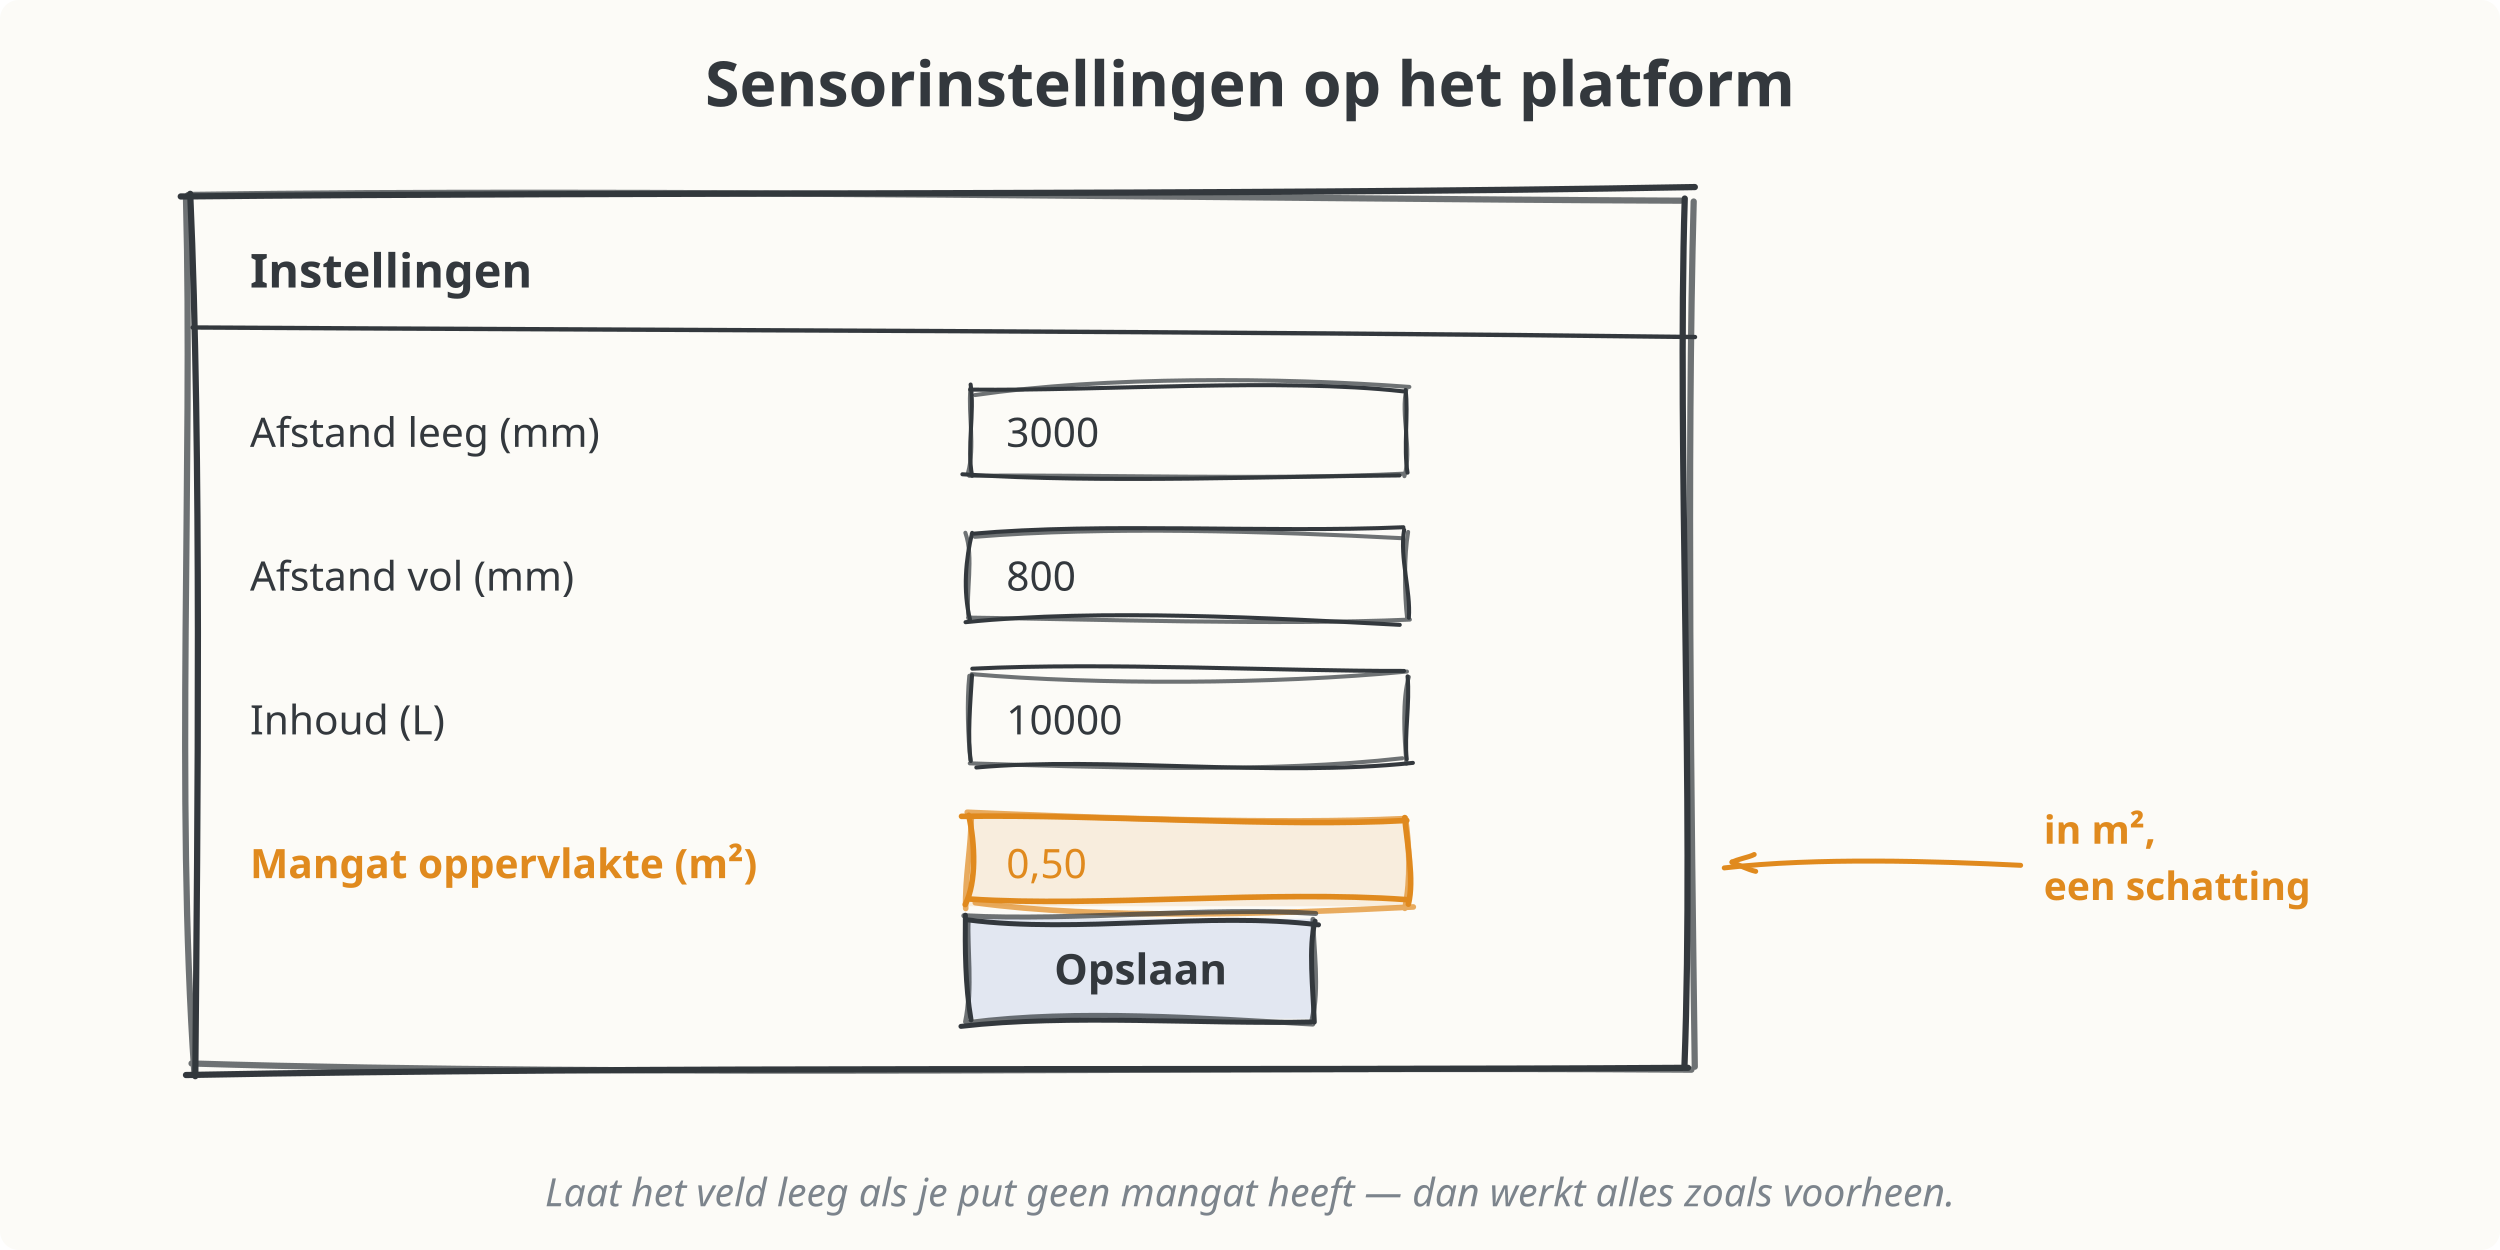
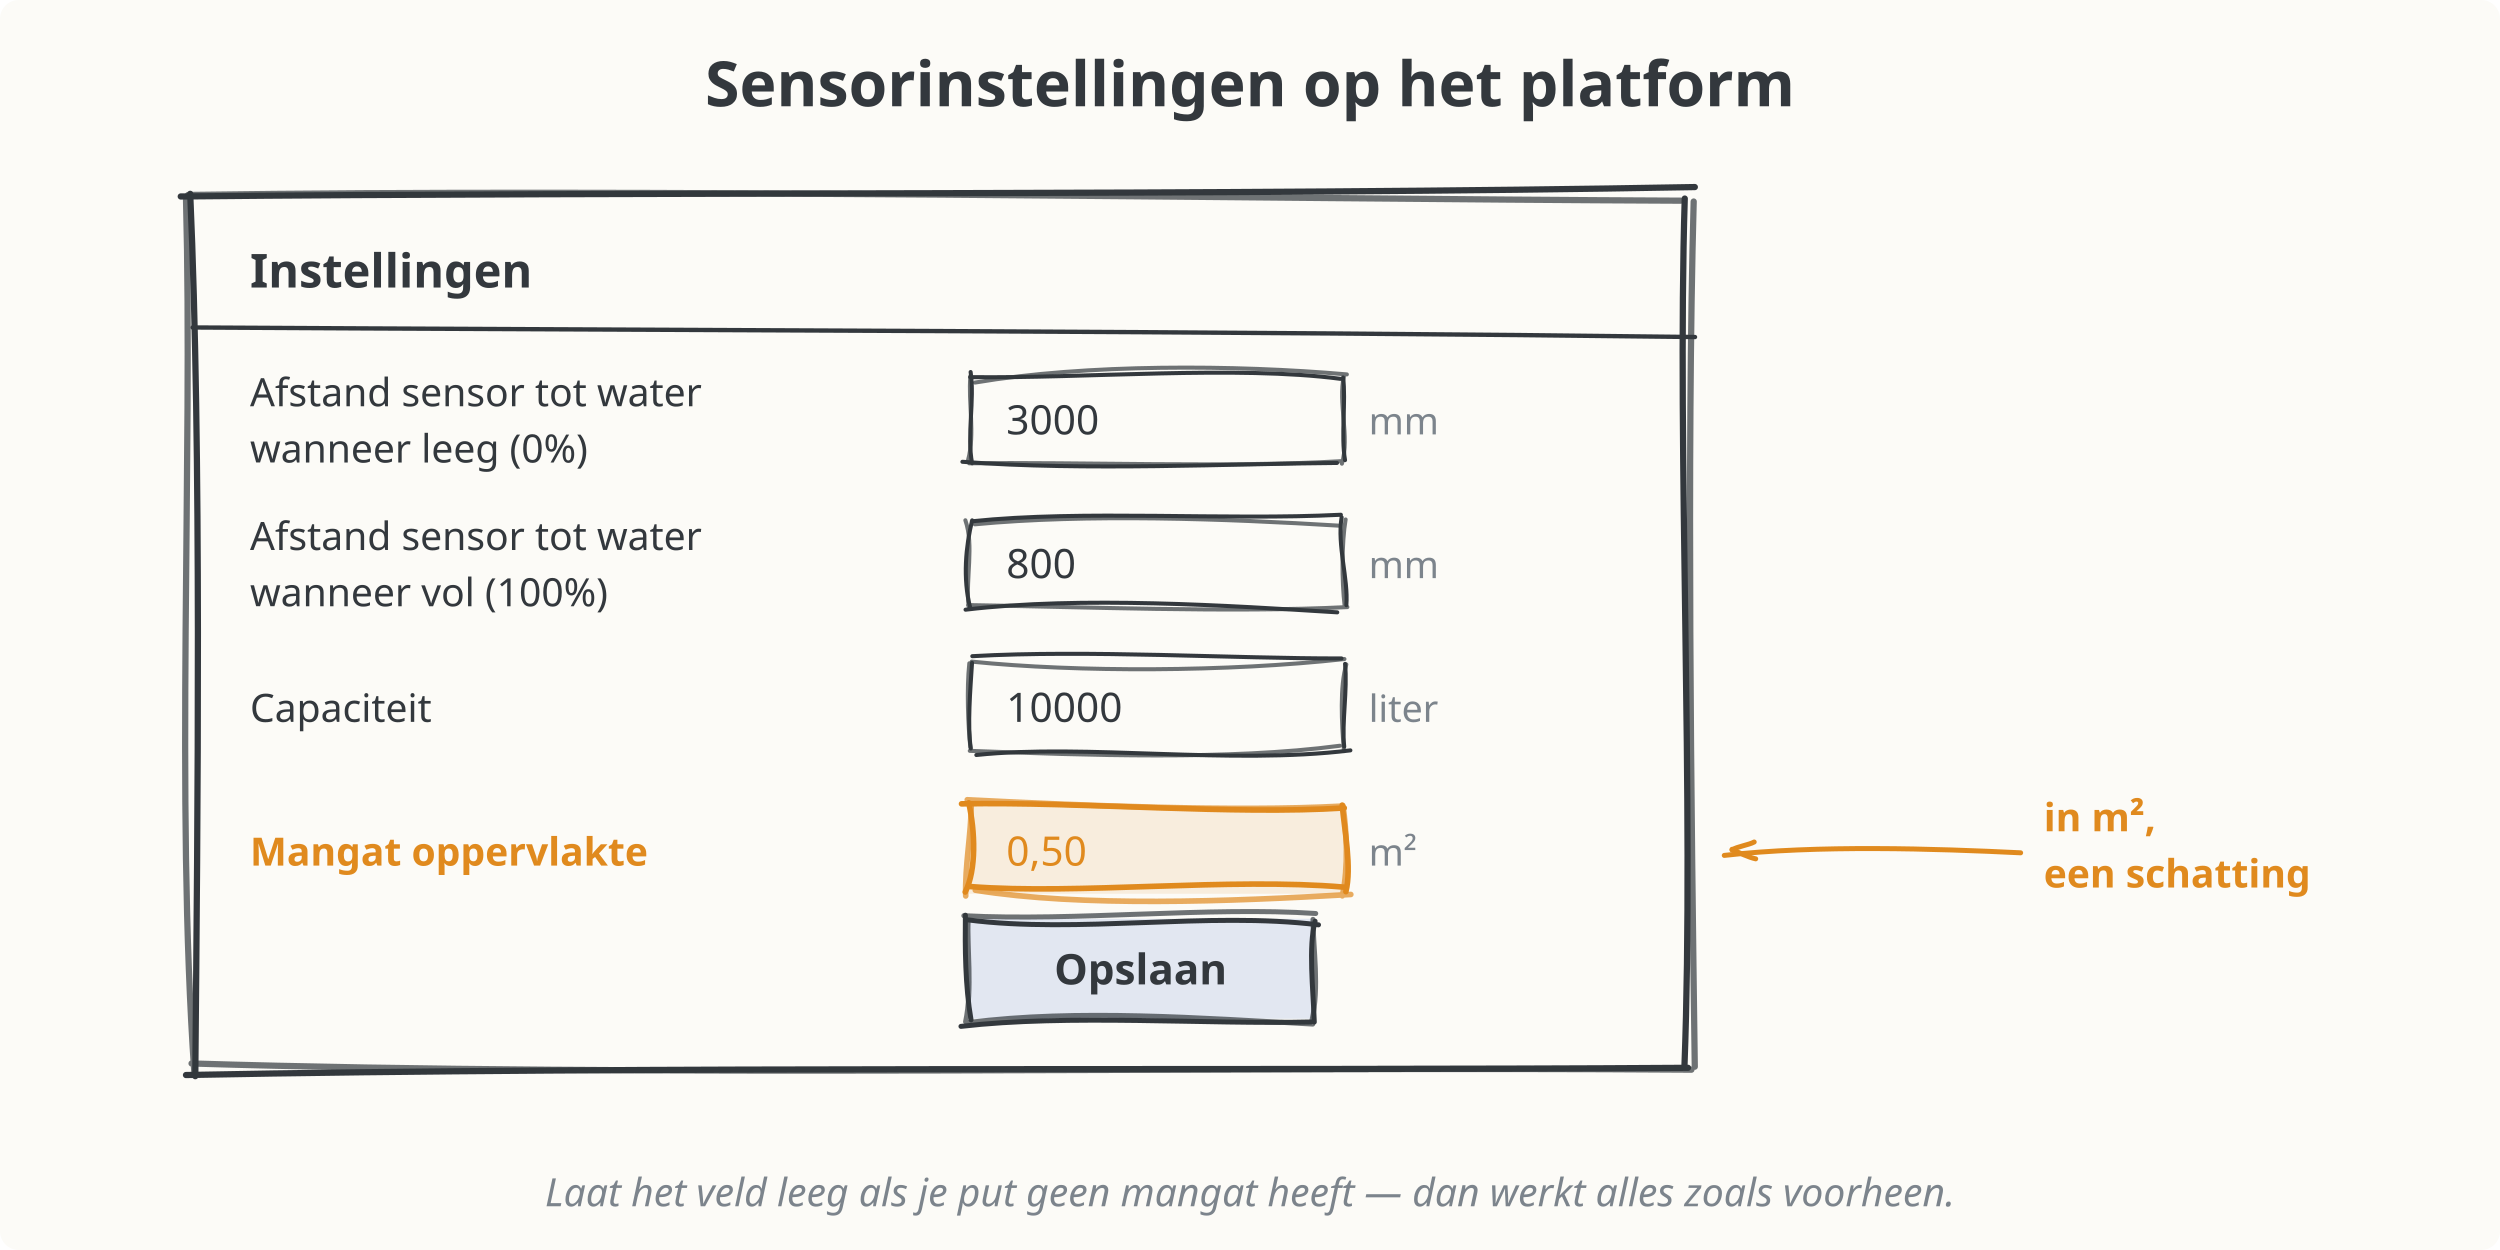
<svg xmlns="http://www.w3.org/2000/svg" viewBox="0 0 800 400" width="800" height="400" role="img" aria-label="Het veld Mangat oppervlakte">
  <rect width="100%" height="100%" rx="6" fill="#FCFBF7" />
  <text x="400" y="34" font-family="ui-rounded, 'Segoe UI', 'Trebuchet MS', system-ui, -apple-system, sans-serif" font-size="20" fill="#33383D" text-anchor="middle" font-weight="700">Sensor­instellingen op het platform</text>
  <path d="M60 62 L540 62 L540 342 L60 342 Z" fill="#FCFBF7" fill-opacity="1" stroke="none" />
  <path d="M57.84 62.87 C202.34 61.37 395.33 62.6 542.34 59.86 M539.12 63.54 C536.61 144.61 542.19 256.68 539.02 341.39 M540.15 341.7 C394.54 342.7 205.78 341.12 59.52 344.01 M62.49 344.38 C63.26 259.71 64.5 144.59 60.87 62.03" stroke="#33383D" stroke-width="2" fill="none" stroke-linecap="round" stroke-linejoin="round" />
  <path d="M60.19 62.39 C205.23 60.26 397.53 63.59 537.83 64.22 M541.98 64.49 C539.75 146.47 541.2 258.26 542.33 341.34 M541.25 342.3 C395.62 341.19 205.07 344.72 61.3 340.31 M62.19 343.23 C56.11 256.44 61.71 147.16 59.53 64.16" stroke="#33383D" stroke-width="2" fill="none" stroke-linecap="round" stroke-linejoin="round" stroke-opacity="0.7" />
  <path d="M61.65 104.79 C205.73 105.66 396.46 105.98 542.4 107.85" stroke="#33383D" stroke-width="1.4" fill="none" stroke-linecap="round" stroke-linejoin="round" />
  <text x="80" y="92" font-family="ui-rounded, 'Segoe UI', 'Trebuchet MS', system-ui, -apple-system, sans-serif" font-size="15" fill="#33383D" text-anchor="start" font-weight="700">Instellingen</text>
-   <text x="80" y="143" font-family="ui-rounded, 'Segoe UI', 'Trebuchet MS', system-ui, -apple-system, sans-serif" font-size="13" fill="#33383D" text-anchor="start" font-weight="500">Afstand leeg (mm)</text>
-   <path d="M310.45 124.68 C352.98 125.16 409.86 120.86 448.96 125.23 M449.79 124.8 C450.74 132.14 449.07 143.63 450.41 151.25 M447.83 152.14 C408.87 152.36 352.92 154.76 307.97 151.77 M311.07 152.24 C309.34 143.39 311.93 131.85 310.6 123.05" stroke="#33383D" stroke-width="1.3" fill="none" stroke-linecap="round" stroke-linejoin="round" />
-   <path d="M311.99 126.42 C353.48 120.39 409.47 120.71 450.99 123.81 M450.1 124.19 C448.04 132.82 452.01 143.7 449.41 152.38 M449.27 151.57 C407.55 153.69 350.76 151.78 310.14 152.26 M309.77 151.27 C312.09 142.89 309.76 132.71 310.54 124.3" stroke="#33383D" stroke-width="1.3" fill="none" stroke-linecap="round" stroke-linejoin="round" stroke-opacity="0.7" />
-   <text x="322" y="143" font-family="ui-rounded, 'Segoe UI', 'Trebuchet MS', system-ui, -apple-system, sans-serif" font-size="13" fill="#33383D" text-anchor="start" font-weight="500">3000</text>
-   <text x="80" y="189" font-family="ui-rounded, 'Segoe UI', 'Trebuchet MS', system-ui, -apple-system, sans-serif" font-size="13" fill="#33383D" text-anchor="start" font-weight="500">Afstand vol (mm)</text>
-   <path d="M310.98 170.82 C352.45 167.08 406.16 170.59 449.08 168.72 M449.32 169.53 C447.83 178.52 451.5 189.13 450.83 197.67 M447.92 199.95 C407.74 197.82 351.74 194.68 308.98 199.1 M310.49 198.57 C308 189.06 309.1 178.59 311.09 170.52" stroke="#33383D" stroke-width="1.3" fill="none" stroke-linecap="round" stroke-linejoin="round" />
-   <path d="M311.95 171.78 C353.55 168.4 406.03 169.97 448.77 172.23 M450.6 170.23 C449.33 177.52 449.35 190.19 450.29 197.87 M451.15 198.27 C408.27 200.13 350.76 198.14 309.78 197.63 M309.95 198.06 C308.98 188.92 311.74 178.58 308.92 170.49" stroke="#33383D" stroke-width="1.3" fill="none" stroke-linecap="round" stroke-linejoin="round" stroke-opacity="0.7" />
-   <text x="322" y="189" font-family="ui-rounded, 'Segoe UI', 'Trebuchet MS', system-ui, -apple-system, sans-serif" font-size="13" fill="#33383D" text-anchor="start" font-weight="500">800</text>
-   <text x="80" y="235" font-family="ui-rounded, 'Segoe UI', 'Trebuchet MS', system-ui, -apple-system, sans-serif" font-size="13" fill="#33383D" text-anchor="start" font-weight="500">Inhoud (L)</text>
-   <path d="M311.14 213.98 C353.75 211.88 409.53 214.78 449.29 214.7 M450.42 216.44 C451.24 224.83 449.31 235.33 450.15 242.93 M452.12 244.12 C407.52 248.84 353.45 241.91 312.43 245.6 M310.66 243.51 C309.54 236.12 310.5 224.82 311.05 216.09" stroke="#33383D" stroke-width="1.3" fill="none" stroke-linecap="round" stroke-linejoin="round" />
-   <path d="M310.95 215.72 C350.76 219.16 406.9 219.04 450.22 214.89 M450.82 216.62 C448.73 223.54 449.29 235.53 450.08 244.35 M448.74 242.64 C407.32 247.35 353.33 245.65 310.33 244.27 M310.51 243.14 C309.77 235.89 309.31 224.63 310.18 216.26" stroke="#33383D" stroke-width="1.3" fill="none" stroke-linecap="round" stroke-linejoin="round" stroke-opacity="0.7" />
-   <text x="322" y="235" font-family="ui-rounded, 'Segoe UI', 'Trebuchet MS', system-ui, -apple-system, sans-serif" font-size="13" fill="#33383D" text-anchor="start" font-weight="500">10000</text>
-   <text x="80" y="281" font-family="ui-rounded, 'Segoe UI', 'Trebuchet MS', system-ui, -apple-system, sans-serif" font-size="13" fill="#E08A1E" text-anchor="start" font-weight="600">Mangat oppervlakte (m²)</text>
-   <path d="M310 262 L450 262 L450 290 L310 290 Z" fill="#E08A1E" fill-opacity="0.12" stroke="none" />
-   <path d="M307.69 261.23 C351.86 260.54 409.17 264.82 450.16 262.55 M449.51 261.64 C450.23 269.75 452.6 281.56 450.68 289.33 M450.12 287.89 C407.65 284.73 350.48 290.39 310.46 287.7 M308.88 289.45 C312.48 282.33 312.05 270.1 310 260.91" stroke="#E08A1E" stroke-width="1.8" fill="none" stroke-linecap="round" stroke-linejoin="round" />
-   <path d="M309.52 259.92 C351.31 261.75 409.31 263.79 449.09 261.97 M449.76 261.84 C450.92 269.84 451.54 281.41 449.55 290.67 M452.26 290.23 C407.61 292.5 351.62 294.32 312.1 288.86 M309.03 290.71 C308.71 281.03 310.79 270.98 310.82 261.13" stroke="#E08A1E" stroke-width="1.8" fill="none" stroke-linecap="round" stroke-linejoin="round" stroke-opacity="0.7" />
-   <text x="322" y="281" font-family="ui-rounded, 'Segoe UI', 'Trebuchet MS', system-ui, -apple-system, sans-serif" font-size="13" fill="#E08A1E" text-anchor="start" font-weight="500">0,50</text>
-   <path d="M646.6 276.9 C619.6 275.57 581.28 274.33 551.77 277.73" stroke="#E08A1E" stroke-width="1.6" fill="none" stroke-linecap="round" stroke-linejoin="round" />
-   <path d="M554.23 275.98 C555.79 274.91 559.7 274.37 561.34 273.44" stroke="#E08A1E" stroke-width="1.6" fill="none" stroke-linecap="round" stroke-linejoin="round" />
-   <path d="M554.27 275.78 C556.3 276.82 559.55 278.34 561.82 278.83" stroke="#E08A1E" stroke-width="1.6" fill="none" stroke-linecap="round" stroke-linejoin="round" />
-   <text x="654" y="270" font-family="ui-rounded, 'Segoe UI', 'Trebuchet MS', system-ui, -apple-system, sans-serif" font-size="12.5" fill="#E08A1E" text-anchor="start" font-weight="600">in m²,</text>
-   <text x="654" y="288" font-family="ui-rounded, 'Segoe UI', 'Trebuchet MS', system-ui, -apple-system, sans-serif" font-size="12.5" fill="#E08A1E" text-anchor="start" font-weight="600">een schatting</text>
+   <text x="80" y="130" font-family="ui-rounded, 'Segoe UI', 'Trebuchet MS', system-ui, -apple-system, sans-serif" font-size="12.5" fill="#33383D" text-anchor="start" font-weight="500">Afstand sensor tot water</text>
+   <text x="80" y="148" font-family="ui-rounded, 'Segoe UI', 'Trebuchet MS', system-ui, -apple-system, sans-serif" font-size="12.5" fill="#33383D" text-anchor="start" font-weight="500">wanneer leeg (0%)</text>
+   <path d="M310.45 120.68 C346.98 121.16 395.86 116.86 428.96 121.23 M429.79 120.8 C430.74 128.14 429.07 139.63 430.41 147.25 M427.83 148.14 C394.87 148.36 346.92 150.76 307.97 147.77 M311.07 148.24 C309.34 139.39 311.93 127.85 310.6 119.05" stroke="#33383D" stroke-width="1.3" fill="none" stroke-linecap="round" stroke-linejoin="round" />
+   <path d="M311.99 122.42 C347.48 116.39 395.47 116.71 430.99 119.81 M430.1 120.19 C428.04 128.82 432.01 139.7 429.41 148.38 M429.27 147.57 C393.55 149.69 344.76 147.78 310.14 148.26 M309.77 147.27 C312.09 138.89 309.76 128.71 310.54 120.3" stroke="#33383D" stroke-width="1.3" fill="none" stroke-linecap="round" stroke-linejoin="round" stroke-opacity="0.7" />
+   <text x="322" y="139" font-family="ui-rounded, 'Segoe UI', 'Trebuchet MS', system-ui, -apple-system, sans-serif" font-size="13" fill="#33383D" text-anchor="start" font-weight="500">3000</text>
+   <text x="438" y="139" font-family="ui-rounded, 'Segoe UI', 'Trebuchet MS', system-ui, -apple-system, sans-serif" font-size="12" fill="#7C848C" text-anchor="start" font-weight="500">mm</text>
+   <text x="80" y="176" font-family="ui-rounded, 'Segoe UI', 'Trebuchet MS', system-ui, -apple-system, sans-serif" font-size="12.5" fill="#33383D" text-anchor="start" font-weight="500">Afstand sensor tot water</text>
+   <text x="80" y="194" font-family="ui-rounded, 'Segoe UI', 'Trebuchet MS', system-ui, -apple-system, sans-serif" font-size="12.5" fill="#33383D" text-anchor="start" font-weight="500">wanneer vol (100%)</text>
+   <path d="M310.98 166.82 C346.45 163.08 392.16 166.59 429.08 164.72 M429.32 165.53 C427.83 174.52 431.5 185.13 430.83 193.67 M427.92 195.95 C393.74 193.82 345.74 190.68 308.98 195.1 M310.49 194.57 C308 185.06 309.1 174.59 311.09 166.52" stroke="#33383D" stroke-width="1.3" fill="none" stroke-linecap="round" stroke-linejoin="round" />
+   <path d="M311.95 167.78 C347.55 164.4 392.03 165.97 428.77 168.23 M430.6 166.23 C429.33 173.52 429.35 186.19 430.29 193.87 M431.15 194.27 C394.27 196.13 344.76 194.14 309.78 193.63 M309.95 194.06 C308.98 184.92 311.74 174.58 308.92 166.49" stroke="#33383D" stroke-width="1.3" fill="none" stroke-linecap="round" stroke-linejoin="round" stroke-opacity="0.7" />
+   <text x="322" y="185" font-family="ui-rounded, 'Segoe UI', 'Trebuchet MS', system-ui, -apple-system, sans-serif" font-size="13" fill="#33383D" text-anchor="start" font-weight="500">800</text>
+   <text x="438" y="185" font-family="ui-rounded, 'Segoe UI', 'Trebuchet MS', system-ui, -apple-system, sans-serif" font-size="12" fill="#7C848C" text-anchor="start" font-weight="500">mm</text>
+   <text x="80" y="231" font-family="ui-rounded, 'Segoe UI', 'Trebuchet MS', system-ui, -apple-system, sans-serif" font-size="12.5" fill="#33383D" text-anchor="start" font-weight="500">Capaciteit</text>
+   <path d="M311.14 209.98 C347.75 207.88 395.53 210.78 429.29 210.7 M430.42 212.44 C431.24 220.83 429.31 231.33 430.15 238.93 M432.12 240.12 C393.52 244.84 347.45 237.91 312.43 241.6 M310.66 239.51 C309.54 232.12 310.5 220.82 311.05 212.09" stroke="#33383D" stroke-width="1.3" fill="none" stroke-linecap="round" stroke-linejoin="round" />
+   <path d="M310.95 211.72 C344.76 215.16 392.9 215.04 430.22 210.89 M430.82 212.62 C428.73 219.54 429.29 231.53 430.08 240.35 M428.74 238.64 C393.32 243.35 347.33 241.65 310.33 240.27 M310.51 239.14 C309.77 231.89 309.31 220.63 310.18 212.26" stroke="#33383D" stroke-width="1.3" fill="none" stroke-linecap="round" stroke-linejoin="round" stroke-opacity="0.7" />
+   <text x="322" y="231" font-family="ui-rounded, 'Segoe UI', 'Trebuchet MS', system-ui, -apple-system, sans-serif" font-size="13" fill="#33383D" text-anchor="start" font-weight="500">10000</text>
+   <text x="438" y="231" font-family="ui-rounded, 'Segoe UI', 'Trebuchet MS', system-ui, -apple-system, sans-serif" font-size="12" fill="#7C848C" text-anchor="start" font-weight="500">liter</text>
+   <text x="80" y="277" font-family="ui-rounded, 'Segoe UI', 'Trebuchet MS', system-ui, -apple-system, sans-serif" font-size="12.5" fill="#E08A1E" text-anchor="start" font-weight="600">Mangat oppervlakte</text>
+   <path d="M310 258 L430 258 L430 286 L310 286 Z" fill="#E08A1E" fill-opacity="0.12" stroke="none" />
+   <path d="M307.69 257.23 C345.86 256.54 395.17 260.82 430.16 258.55 M429.51 257.64 C430.23 265.75 432.6 277.56 430.68 285.33 M430.12 283.89 C393.65 280.73 344.48 286.39 310.46 283.7 M308.88 285.45 C312.48 278.33 312.05 266.1 310 256.91" stroke="#E08A1E" stroke-width="1.8" fill="none" stroke-linecap="round" stroke-linejoin="round" />
+   <path d="M309.52 255.92 C345.31 257.75 395.31 259.79 429.09 257.97 M429.76 257.84 C430.92 265.84 431.54 277.41 429.55 286.67 M432.26 286.23 C393.61 288.5 345.62 290.32 312.1 284.86 M309.03 286.71 C308.71 277.03 310.79 266.98 310.82 257.13" stroke="#E08A1E" stroke-width="1.8" fill="none" stroke-linecap="round" stroke-linejoin="round" stroke-opacity="0.7" />
+   <text x="322" y="277" font-family="ui-rounded, 'Segoe UI', 'Trebuchet MS', system-ui, -apple-system, sans-serif" font-size="13" fill="#E08A1E" text-anchor="start" font-weight="500">0,50</text>
+   <text x="438" y="277" font-family="ui-rounded, 'Segoe UI', 'Trebuchet MS', system-ui, -apple-system, sans-serif" font-size="12" fill="#7C848C" text-anchor="start" font-weight="500">m²</text>
+   <path d="M646.6 272.9 C619.6 271.57 581.28 270.33 551.77 273.73" stroke="#E08A1E" stroke-width="1.6" fill="none" stroke-linecap="round" stroke-linejoin="round" />
+   <path d="M554.23 271.98 C555.79 270.91 559.7 270.37 561.34 269.44" stroke="#E08A1E" stroke-width="1.6" fill="none" stroke-linecap="round" stroke-linejoin="round" />
+   <path d="M554.27 271.78 C556.3 272.82 559.55 274.34 561.82 274.83" stroke="#E08A1E" stroke-width="1.6" fill="none" stroke-linecap="round" stroke-linejoin="round" />
+   <text x="654" y="266" font-family="ui-rounded, 'Segoe UI', 'Trebuchet MS', system-ui, -apple-system, sans-serif" font-size="12.5" fill="#E08A1E" text-anchor="start" font-weight="600">in m²,</text>
+   <text x="654" y="284" font-family="ui-rounded, 'Segoe UI', 'Trebuchet MS', system-ui, -apple-system, sans-serif" font-size="12.5" fill="#E08A1E" text-anchor="start" font-weight="600">een schatting</text>
  <path d="M310 294 L420 294 L420 326 L310 326 Z" fill="#2257BF" fill-opacity="0.12" stroke="none" />
  <path d="M309.63 294.35 C344.8 298.9 386.81 291.61 421.92 295.95 M420.83 294.79 C418.65 302.96 420.2 316.34 420.57 327.05 M419.52 327.03 C386.48 327.84 341.5 324.46 307.51 328.44 M310.73 326.35 C308.84 315.45 308.8 303.22 308.92 292.87" stroke="#33383D" stroke-width="1.6" fill="none" stroke-linecap="round" stroke-linejoin="round" />
  <path d="M308.43 293.02 C343.76 294.88 387.55 290.03 421.03 292.32 M420.15 294.19 C420.22 303.83 422.22 315.78 419.83 326.53 M420.07 327.71 C385.17 325.8 344.41 322.76 309.85 327.21 M308.98 326.97 C311.21 316.62 309.39 302.94 309.81 294.52" stroke="#33383D" stroke-width="1.6" fill="none" stroke-linecap="round" stroke-linejoin="round" stroke-opacity="0.7" />
  <text x="365" y="315" font-family="ui-rounded, 'Segoe UI', 'Trebuchet MS', system-ui, -apple-system, sans-serif" font-size="13.5" fill="#33383D" text-anchor="middle" font-weight="600">Opslaan</text>
  <text x="400" y="386" font-family="ui-rounded, 'Segoe UI', 'Trebuchet MS', system-ui, -apple-system, sans-serif" font-size="12.5" fill="#7C848C" text-anchor="middle" font-weight="500" font-style="italic">Laat het veld leeg als je put geen mangat heeft — dan werkt alles zoals voorheen.</text>
</svg>
